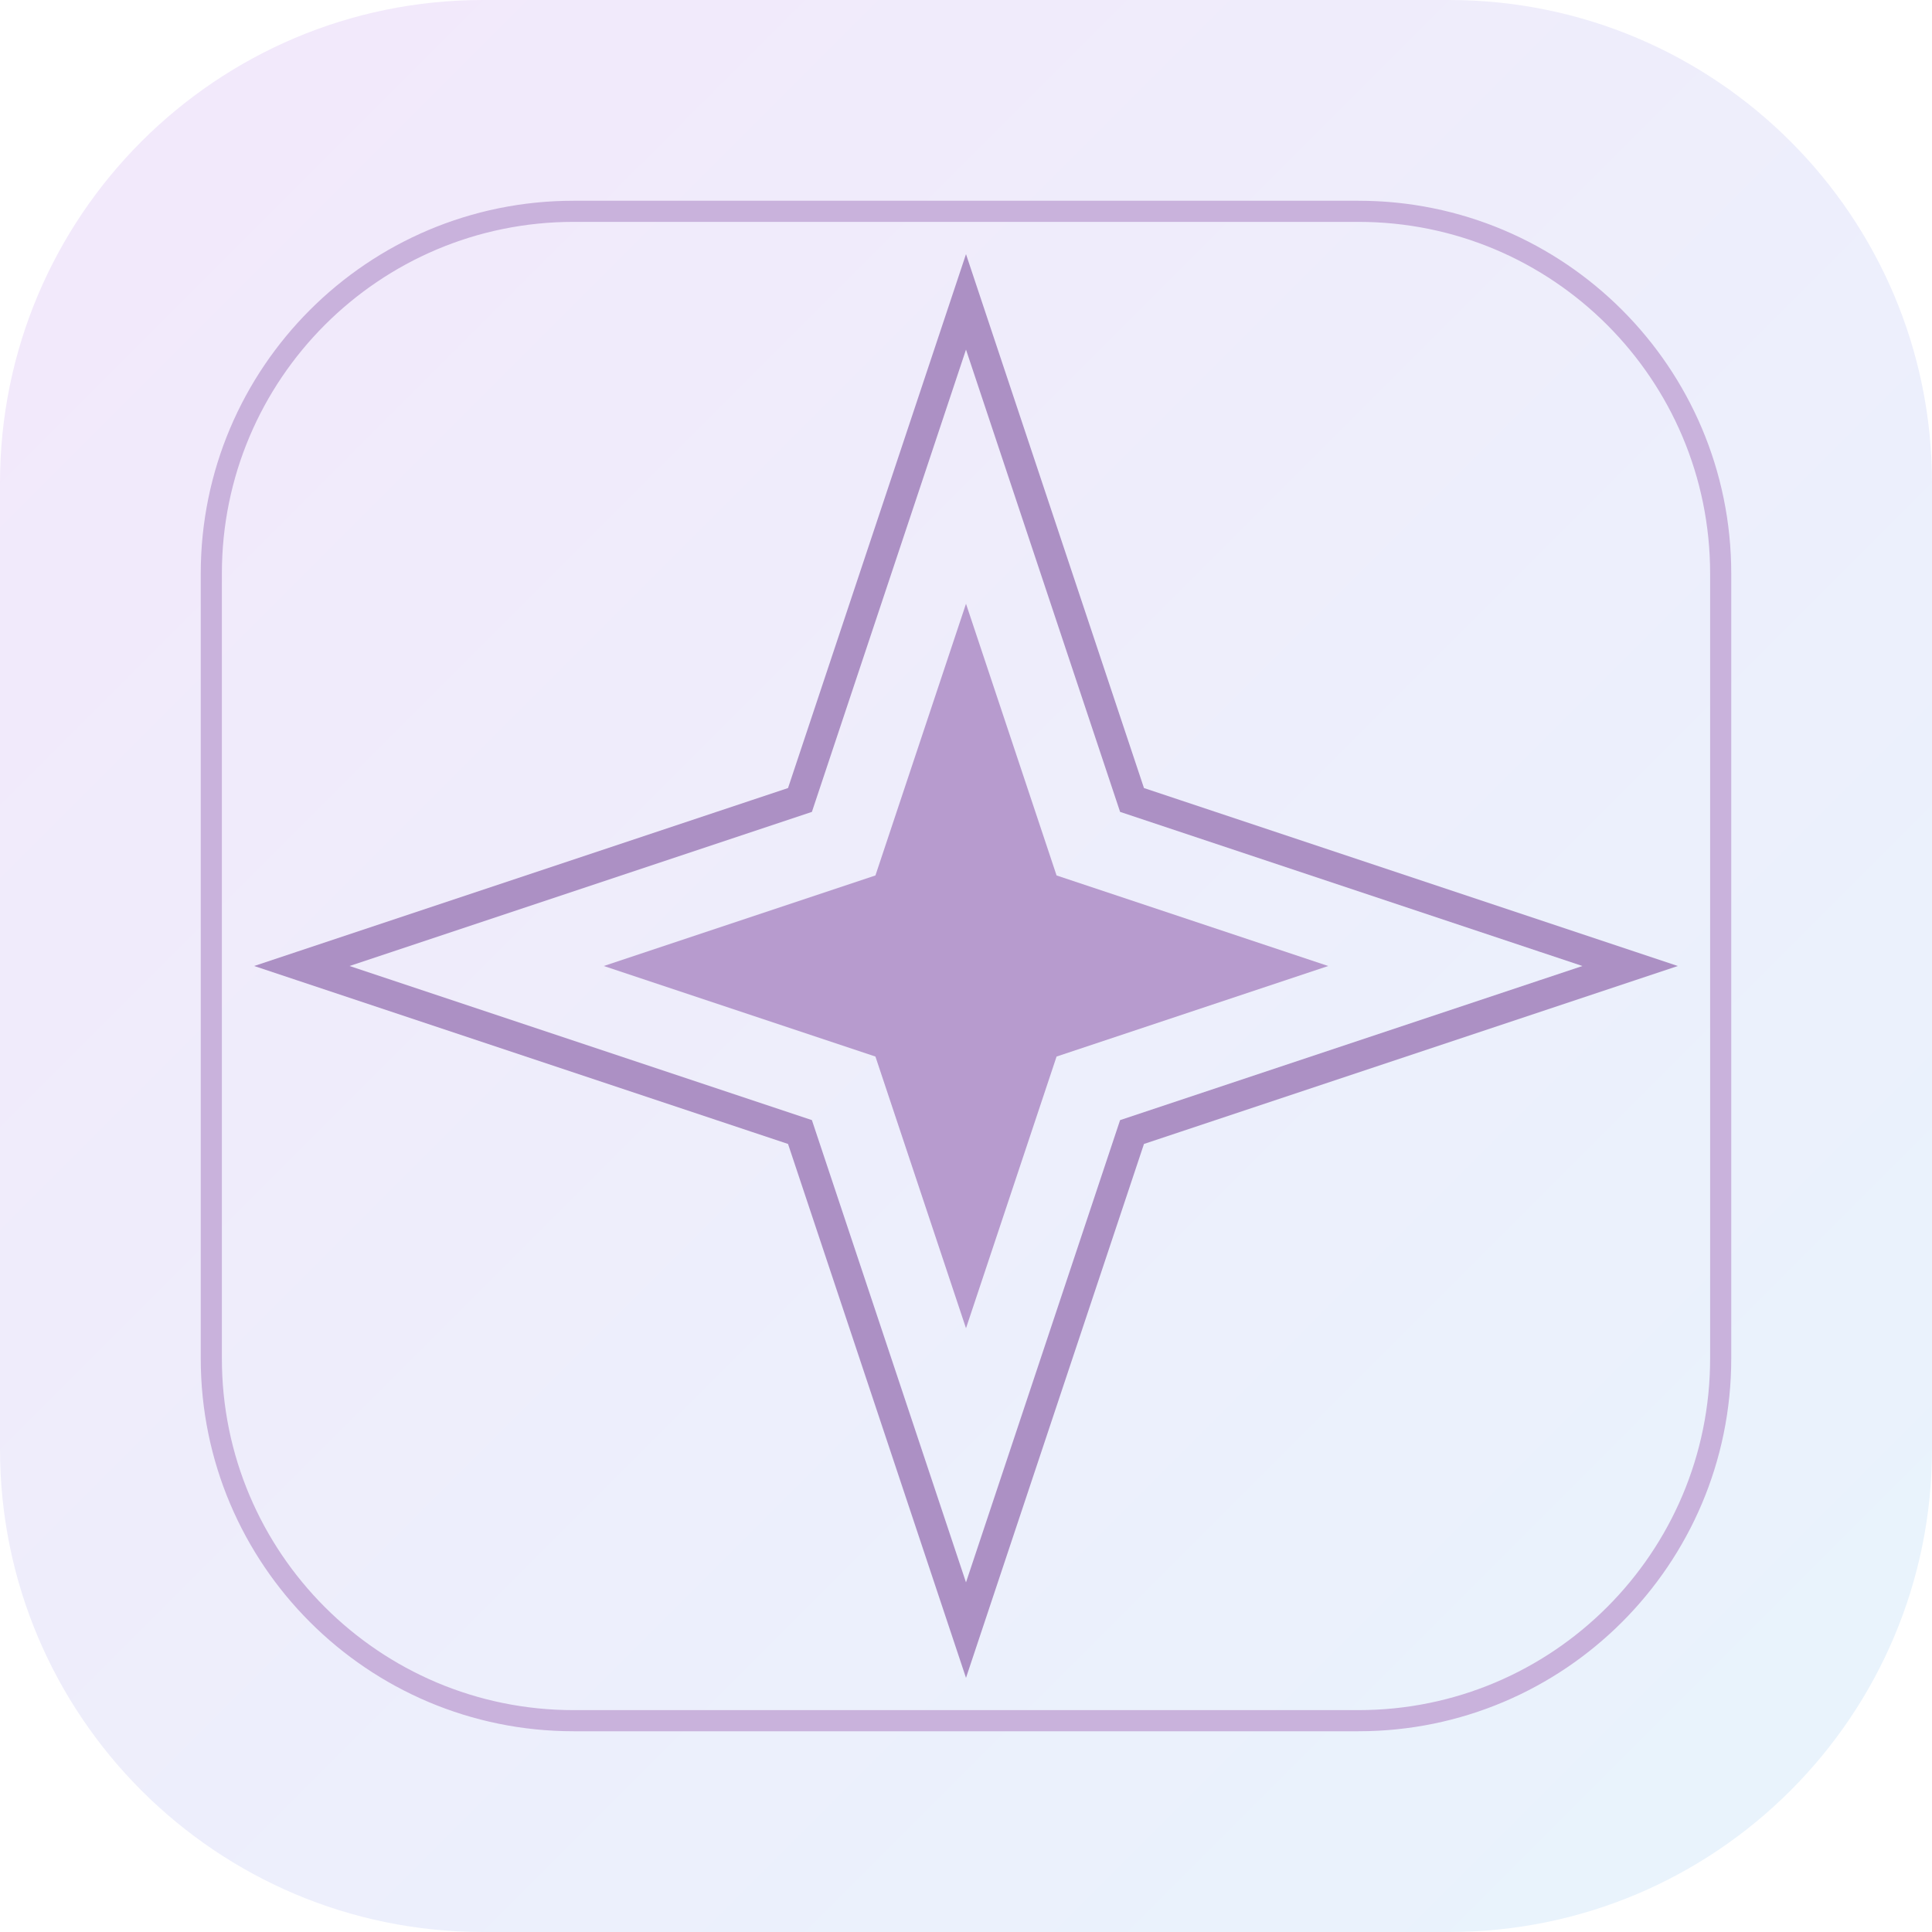
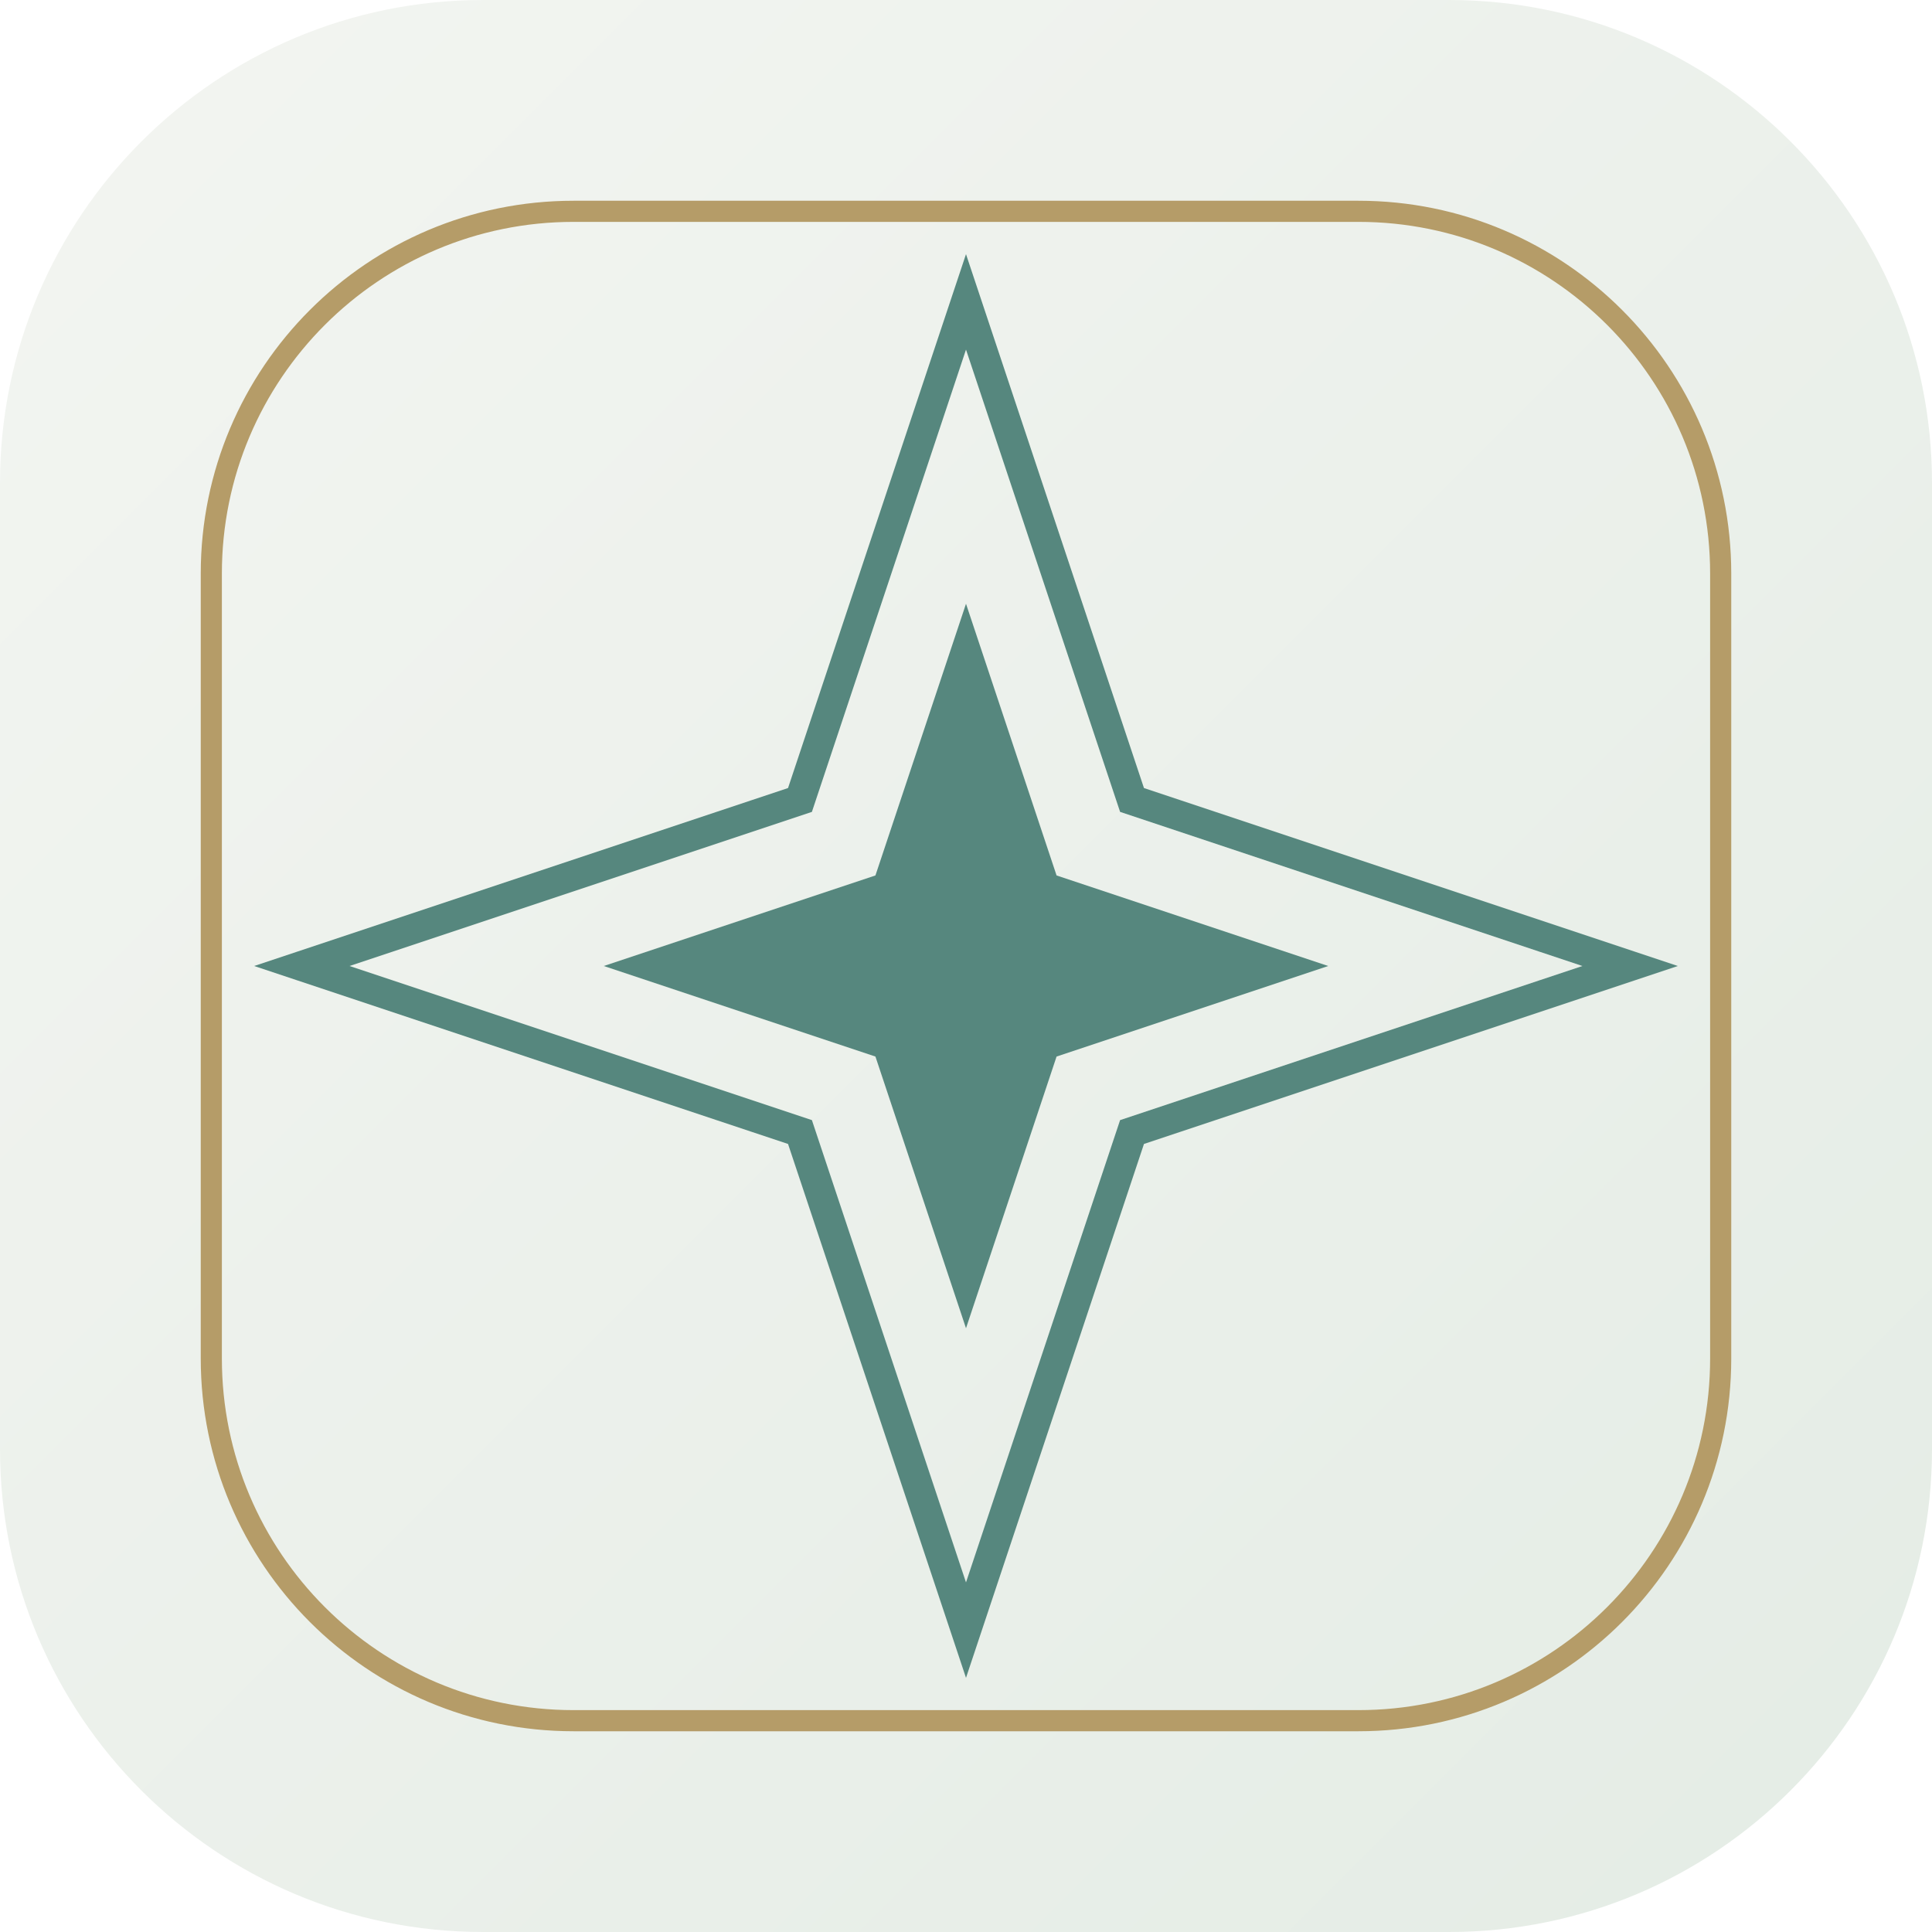
<svg xmlns="http://www.w3.org/2000/svg" viewBox="0 0 64 64" fill="none">
  <defs>
    <linearGradient id="a" x2="64" y2="64" gradientUnits="userSpaceOnUse">
-       <stop stop-color="#f3e8fb" />
-       <stop offset="1" stop-color="#e8f4fc" />
+       <stop stop-color="#F3F5F1" />
+       <stop offset="1" stop-color="#E4ECE5" />
    </linearGradient>
  </defs>
  <rect width="64" height="64" rx="16" fill="url(#a)" />
-   <rect x="7" y="7" width="50" height="50" rx="12" stroke="#c9b2dc" stroke-width=".7" />
-   <path d="m32 10 5.5 16.5L54 32l-16.5 5.5L32 54l-5.5-16.5L10 32l16.5-5.5Z" stroke="#ac90c4" />
-   <path d="m32 20 3 9L44 32l-9 3L32 44l-3-9L20 32l9-3Z" fill="#b79bce" />
+   <rect x="7" y="7" width="50" height="50" rx="12" stroke="#B59C68" stroke-width=".7" />
+   <path d="m32 10 5.5 16.5L54 32l-16.5 5.5L32 54l-5.5-16.5L10 32l16.5-5.5Z" stroke="#56877E" />
+   <path d="m32 20 3 9L44 32l-9 3L32 44l-3-9L20 32l9-3Z" fill="#56877E" />
</svg>
